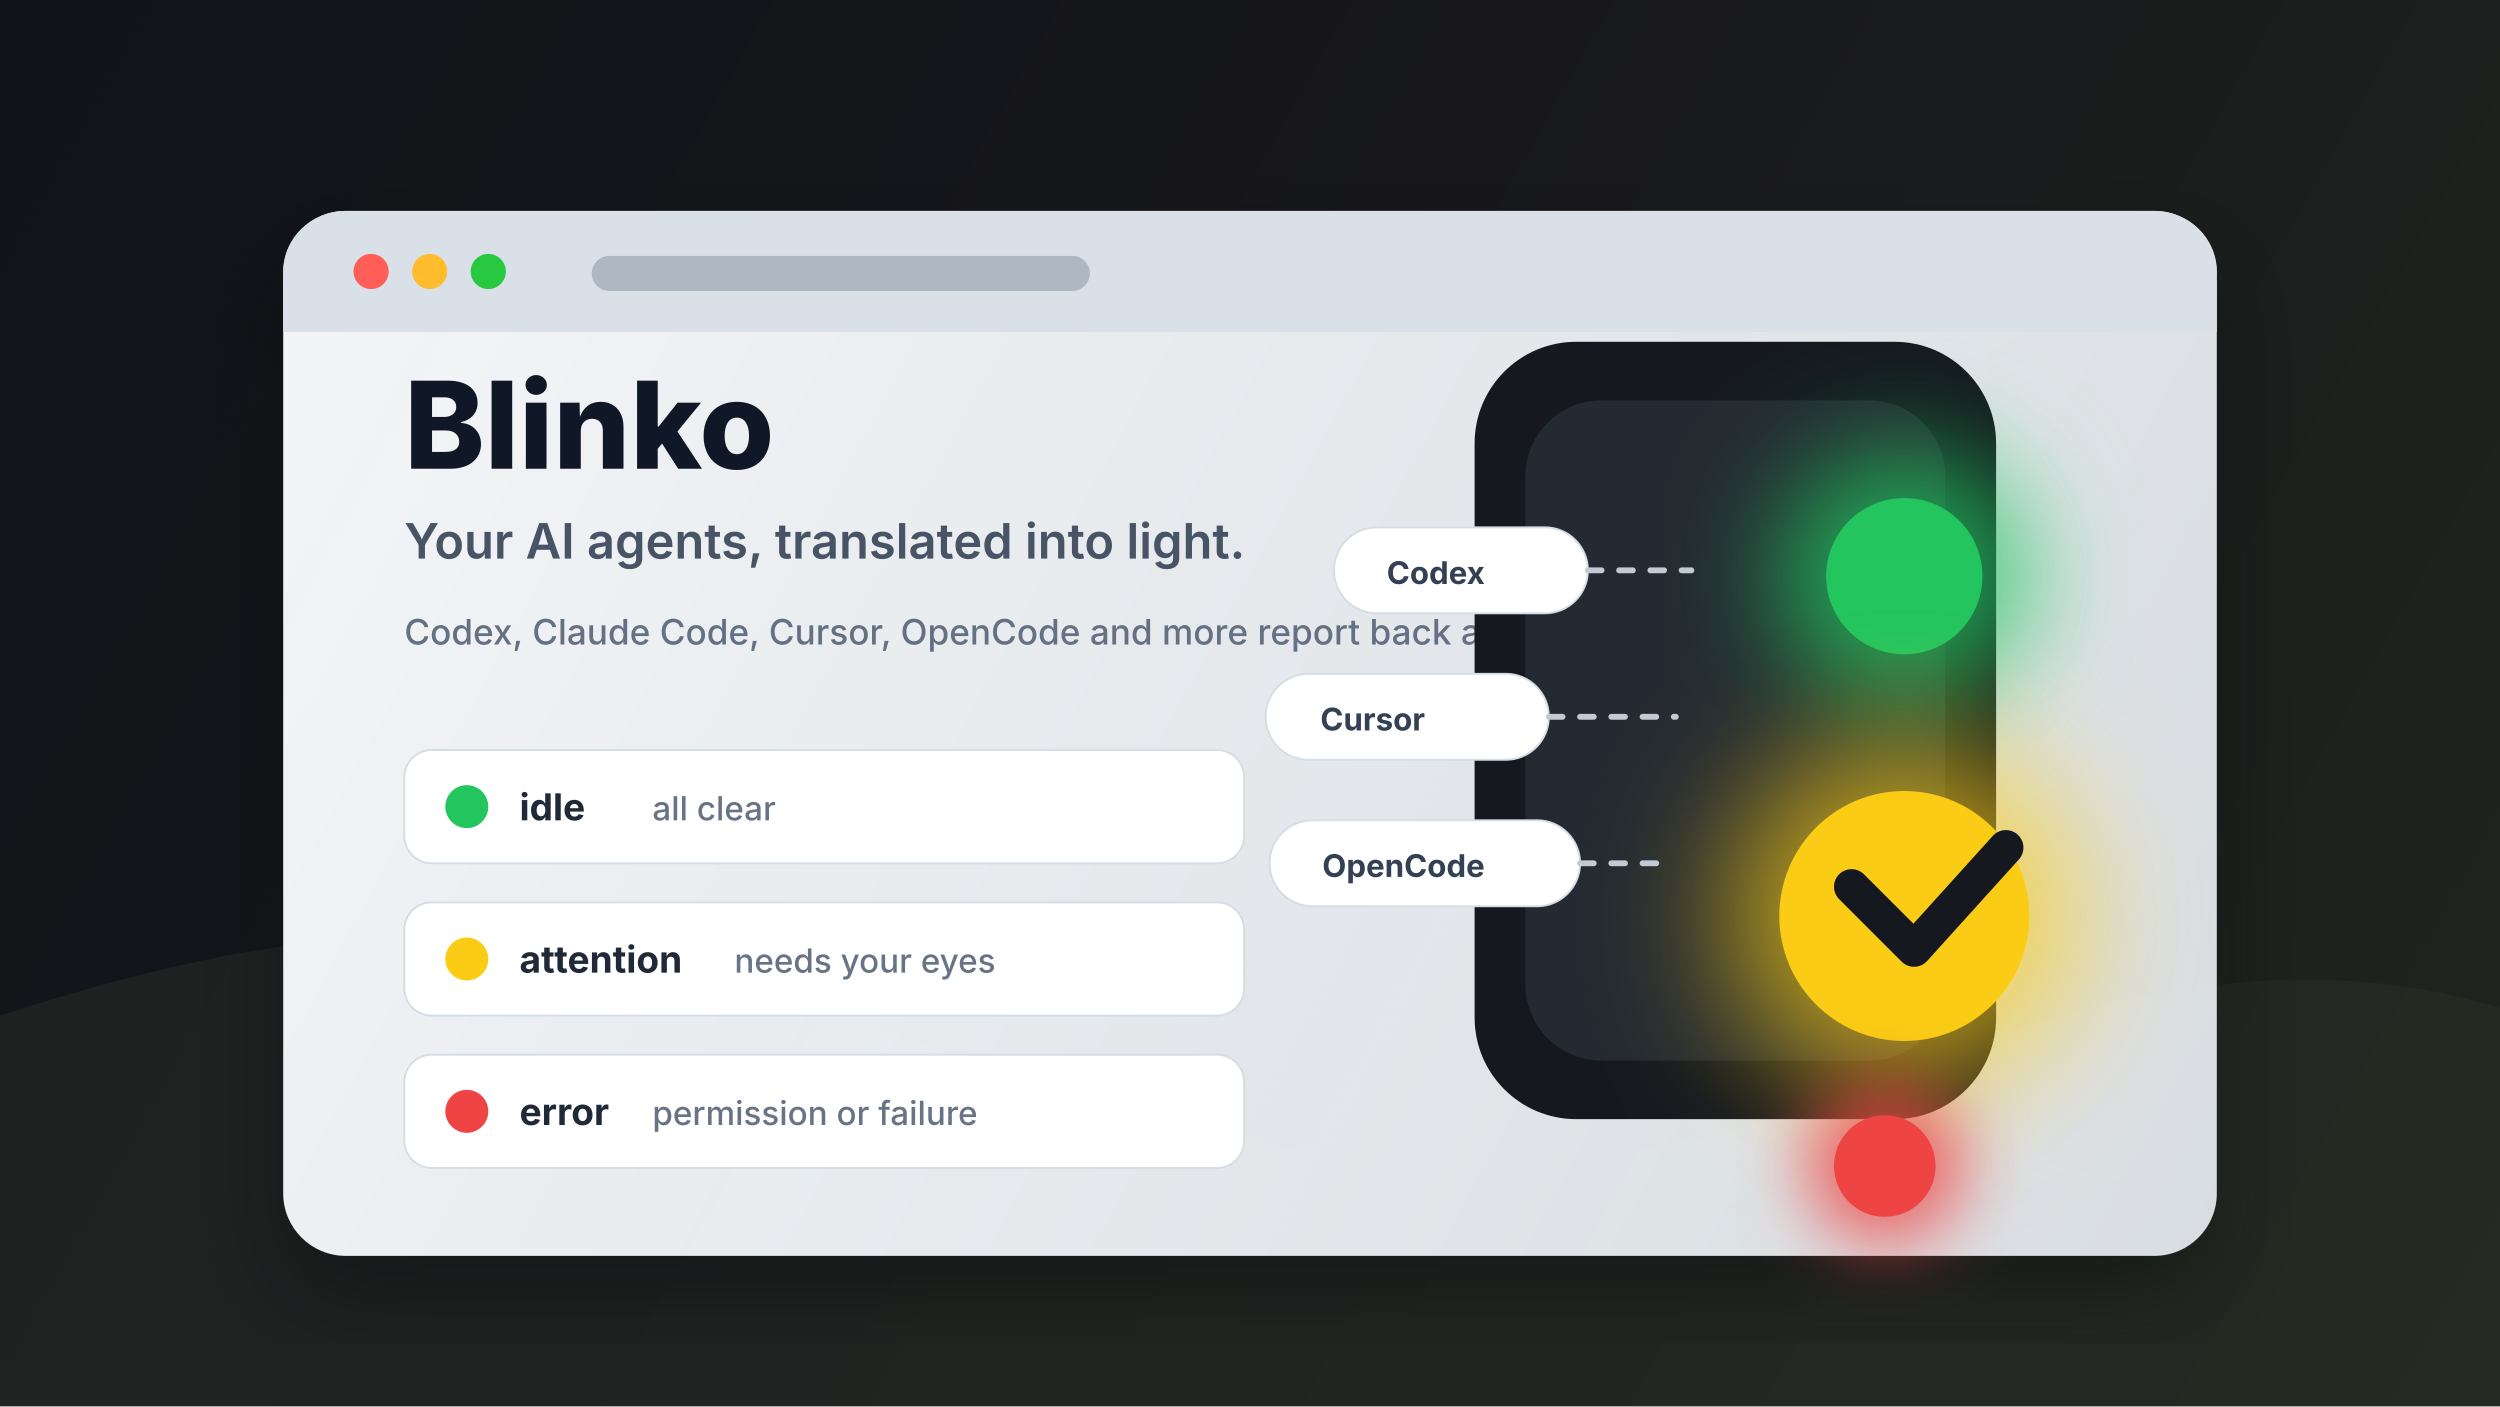
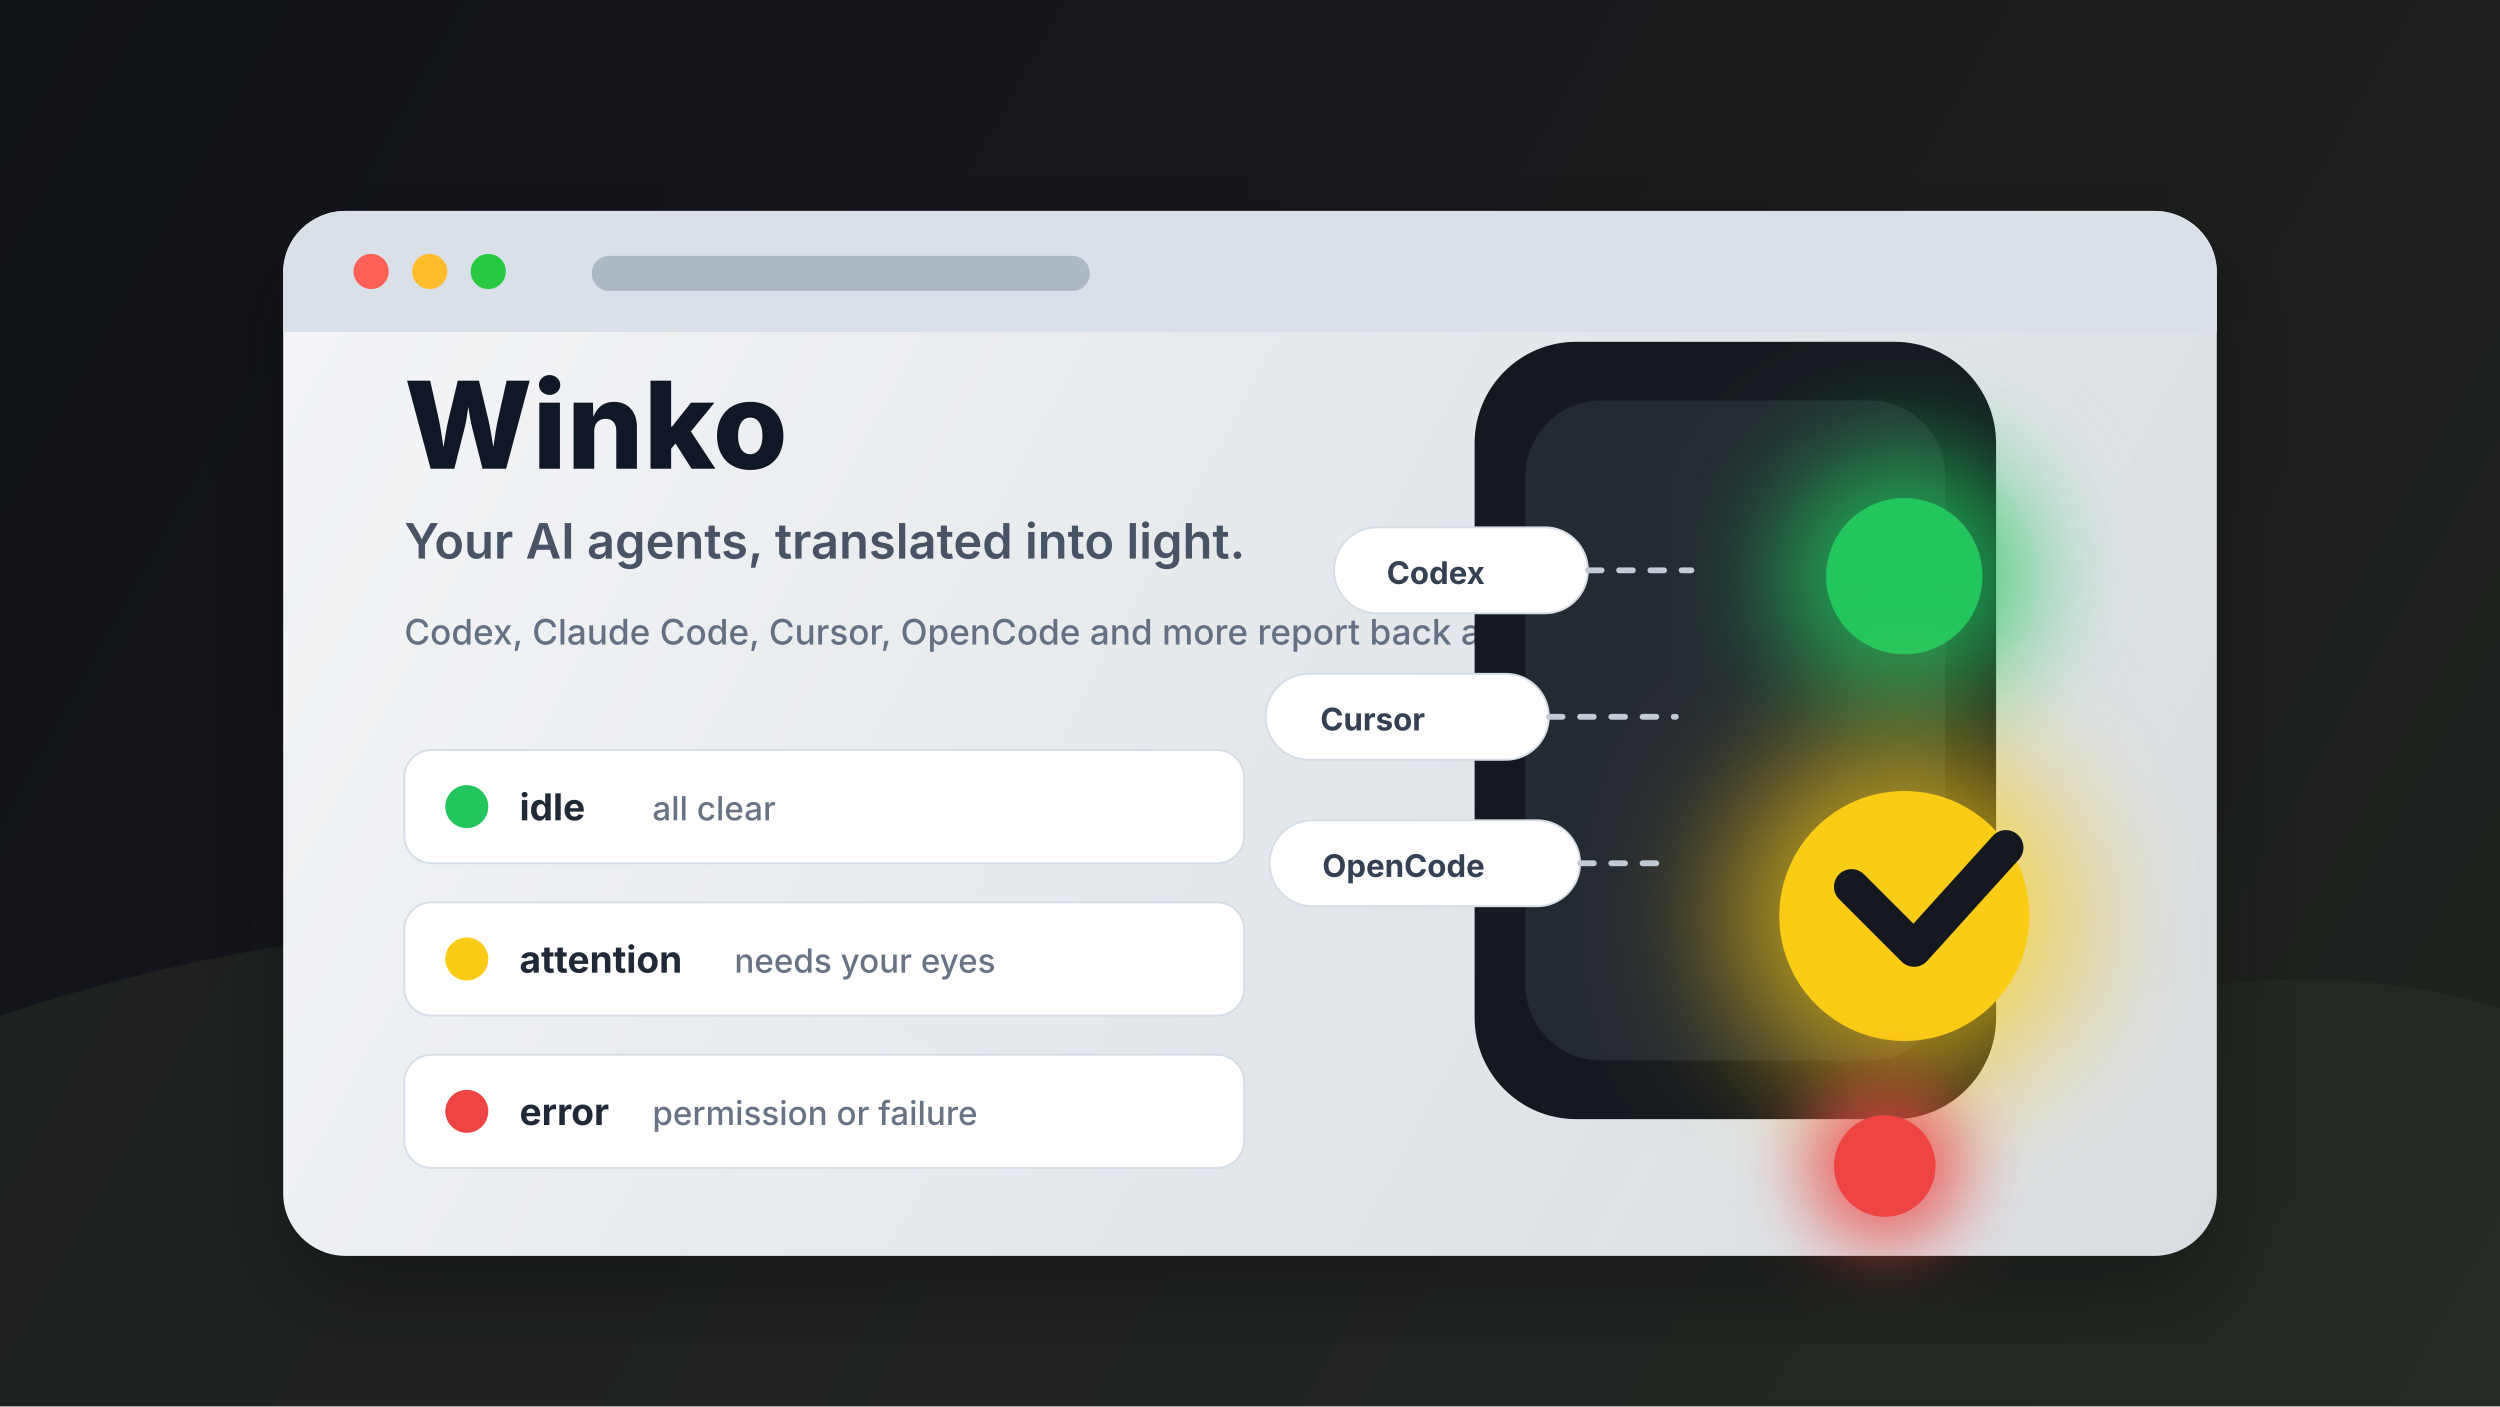
<svg xmlns="http://www.w3.org/2000/svg" width="1280" height="720" viewBox="0 0 1280 720" fill="none" role="img" aria-labelledby="title desc">
  <defs>
    <linearGradient id="bg" x1="0" y1="0" x2="1280" y2="720" gradientUnits="userSpaceOnUse">
      <stop stop-color="#101318" />
      <stop offset="0.47" stop-color="#18181C" />
      <stop offset="1" stop-color="#20251E" />
    </linearGradient>
    <linearGradient id="panel" x1="145" y1="108" x2="1136" y2="643" gradientUnits="userSpaceOnUse">
      <stop stop-color="#F8FAFC" stop-opacity="0.98" />
      <stop offset="1" stop-color="#E8EDF2" stop-opacity="0.92" />
    </linearGradient>
    <filter id="shadow" x="91" y="52" width="1098" height="636" filterUnits="userSpaceOnUse" color-interpolation-filters="sRGB">
      <feFlood flood-opacity="0" result="BackgroundImageFix" />
      <feColorMatrix in="SourceAlpha" type="matrix" values="0 0 0 0 0 0 0 0 0 0 0 0 0 0 0 0 0 0 127 0" result="hardAlpha" />
      <feOffset dy="22" />
      <feGaussianBlur stdDeviation="24" />
      <feComposite in2="hardAlpha" operator="out" />
      <feColorMatrix type="matrix" values="0 0 0 0 0.02 0 0 0 0 0.02 0 0 0 0 0.025 0 0 0 0.38 0" />
      <feBlend mode="normal" in2="BackgroundImageFix" result="effect1_dropShadow_1_2" />
      <feBlend mode="normal" in="SourceGraphic" in2="effect1_dropShadow_1_2" result="shape" />
    </filter>
    <filter id="greenGlow" x="854" y="174" width="242" height="242" filterUnits="userSpaceOnUse" color-interpolation-filters="sRGB">
      <feGaussianBlur stdDeviation="28" />
    </filter>
    <filter id="yellowGlow" x="809" y="303" width="332" height="332" filterUnits="userSpaceOnUse" color-interpolation-filters="sRGB">
      <feGaussianBlur stdDeviation="34" />
    </filter>
    <filter id="redGlow" x="889" y="521" width="152" height="152" filterUnits="userSpaceOnUse" color-interpolation-filters="sRGB">
      <feGaussianBlur stdDeviation="18" />
    </filter>
  </defs>
  <rect width="1280" height="720" fill="url(#bg)" />
  <path d="M0 520C184 460 302 467 448 525C600 586 765 631 944 559C1079 504 1178 486 1280 516V720H0V520Z" fill="#2B3329" fill-opacity="0.42" />
  <g filter="url(#shadow)">
    <rect x="145" y="108" width="990" height="535" rx="32" fill="url(#panel)" />
    <rect x="145" y="108" width="990" height="62" rx="32" fill="#D9E0E7" />
    <rect x="145" y="143" width="990" height="27" fill="#D9E0E7" />
    <circle cx="190" cy="139" r="9" fill="#FF5F57" />
    <circle cx="220" cy="139" r="9" fill="#FFBD2E" />
    <circle cx="250" cy="139" r="9" fill="#28C840" />
    <rect x="303" y="131" width="255" height="18" rx="9" fill="#AEB8C3" />
  </g>
  <g>
-     <text x="207" y="240" fill="#101827" font-family="Inter, -apple-system, BlinkMacSystemFont, 'Segoe UI', sans-serif" font-size="62" font-weight="800">Blinko</text>
+     <text x="207" y="240" fill="#101827" font-family="Inter, -apple-system, BlinkMacSystemFont, 'Segoe UI', sans-serif" font-size="62" font-weight="800">Winko</text>
    <text x="207" y="286" fill="#485465" font-family="Inter, -apple-system, BlinkMacSystemFont, 'Segoe UI', sans-serif" font-size="25" font-weight="600">Your AI agents, translated into light.</text>
    <text x="207" y="330" fill="#647184" font-family="Inter, -apple-system, BlinkMacSystemFont, 'Segoe UI', sans-serif" font-size="18" font-weight="500">Codex, Claude Code, Cursor, OpenCode and more report back as one calm desktop signal.</text>
  </g>
  <g>
    <rect x="207" y="384" width="430" height="58" rx="14" fill="#FFFFFF" stroke="#D5DDE6" />
    <circle cx="239" cy="413" r="11" fill="#22C55E" />
    <text x="266" y="420" fill="#1F2937" font-family="Inter, -apple-system, BlinkMacSystemFont, 'Segoe UI', sans-serif" font-size="19" font-weight="700">idle</text>
    <text x="334" y="420" fill="#687486" font-family="Inter, -apple-system, BlinkMacSystemFont, 'Segoe UI', sans-serif" font-size="17" font-weight="500">all clear</text>
  </g>
  <g>
    <rect x="207" y="462" width="430" height="58" rx="14" fill="#FFFFFF" stroke="#D5DDE6" />
    <circle cx="239" cy="491" r="11" fill="#FACC15" />
    <text x="266" y="498" fill="#1F2937" font-family="Inter, -apple-system, BlinkMacSystemFont, 'Segoe UI', sans-serif" font-size="19" font-weight="700">attention</text>
    <text x="376" y="498" fill="#687486" font-family="Inter, -apple-system, BlinkMacSystemFont, 'Segoe UI', sans-serif" font-size="17" font-weight="500">needs your eyes</text>
  </g>
  <g>
    <rect x="207" y="540" width="430" height="58" rx="14" fill="#FFFFFF" stroke="#D5DDE6" />
    <circle cx="239" cy="569" r="11" fill="#EF4444" />
    <text x="266" y="576" fill="#1F2937" font-family="Inter, -apple-system, BlinkMacSystemFont, 'Segoe UI', sans-serif" font-size="19" font-weight="700">error</text>
    <text x="334" y="576" fill="#687486" font-family="Inter, -apple-system, BlinkMacSystemFont, 'Segoe UI', sans-serif" font-size="17" font-weight="500">permission or failure</text>
  </g>
  <g>
    <rect x="755" y="175" width="267" height="398" rx="52" fill="#15191F" />
    <rect x="781" y="205" width="215" height="338" rx="39" fill="#242A31" />
    <g filter="url(#greenGlow)" opacity="0.8">
      <circle cx="975" cy="295" r="65" fill="#22C55E" />
    </g>
    <circle cx="975" cy="295" r="40" fill="#22C55E" />
    <g filter="url(#yellowGlow)" opacity="0.72">
      <circle cx="975" cy="469" r="90" fill="#FACC15" />
    </g>
    <circle cx="975" cy="469" r="64" fill="#FACC15" />
    <path d="M948 454L980 486L1027 434" stroke="#15191F" stroke-width="18" stroke-linecap="round" stroke-linejoin="round" />
    <g filter="url(#redGlow)" opacity="0.82">
      <circle cx="965" cy="597" r="40" fill="#EF4444" />
    </g>
    <circle cx="965" cy="597" r="26" fill="#EF4444" />
  </g>
  <g>
    <rect x="683" y="270" width="130" height="44" rx="22" fill="#FFFFFF" stroke="#D5DDE6" />
    <text x="710" y="299" fill="#344054" font-family="Inter, -apple-system, BlinkMacSystemFont, 'Segoe UI', sans-serif" font-size="16" font-weight="750">Codex</text>
    <rect x="648" y="345" width="145" height="44" rx="22" fill="#FFFFFF" stroke="#D5DDE6" />
    <text x="676" y="374" fill="#344054" font-family="Inter, -apple-system, BlinkMacSystemFont, 'Segoe UI', sans-serif" font-size="16" font-weight="750">Cursor</text>
    <rect x="650" y="420" width="159" height="44" rx="22" fill="#FFFFFF" stroke="#D5DDE6" />
    <text x="677" y="449" fill="#344054" font-family="Inter, -apple-system, BlinkMacSystemFont, 'Segoe UI', sans-serif" font-size="16" font-weight="750">OpenCode</text>
    <path d="M813 292H866" stroke="#C2CAD4" stroke-width="3" stroke-linecap="round" stroke-dasharray="7 9" />
    <path d="M793 367H858" stroke="#C2CAD4" stroke-width="3" stroke-linecap="round" stroke-dasharray="7 9" />
    <path d="M809 442H855" stroke="#C2CAD4" stroke-width="3" stroke-linecap="round" stroke-dasharray="7 9" />
  </g>
</svg>
